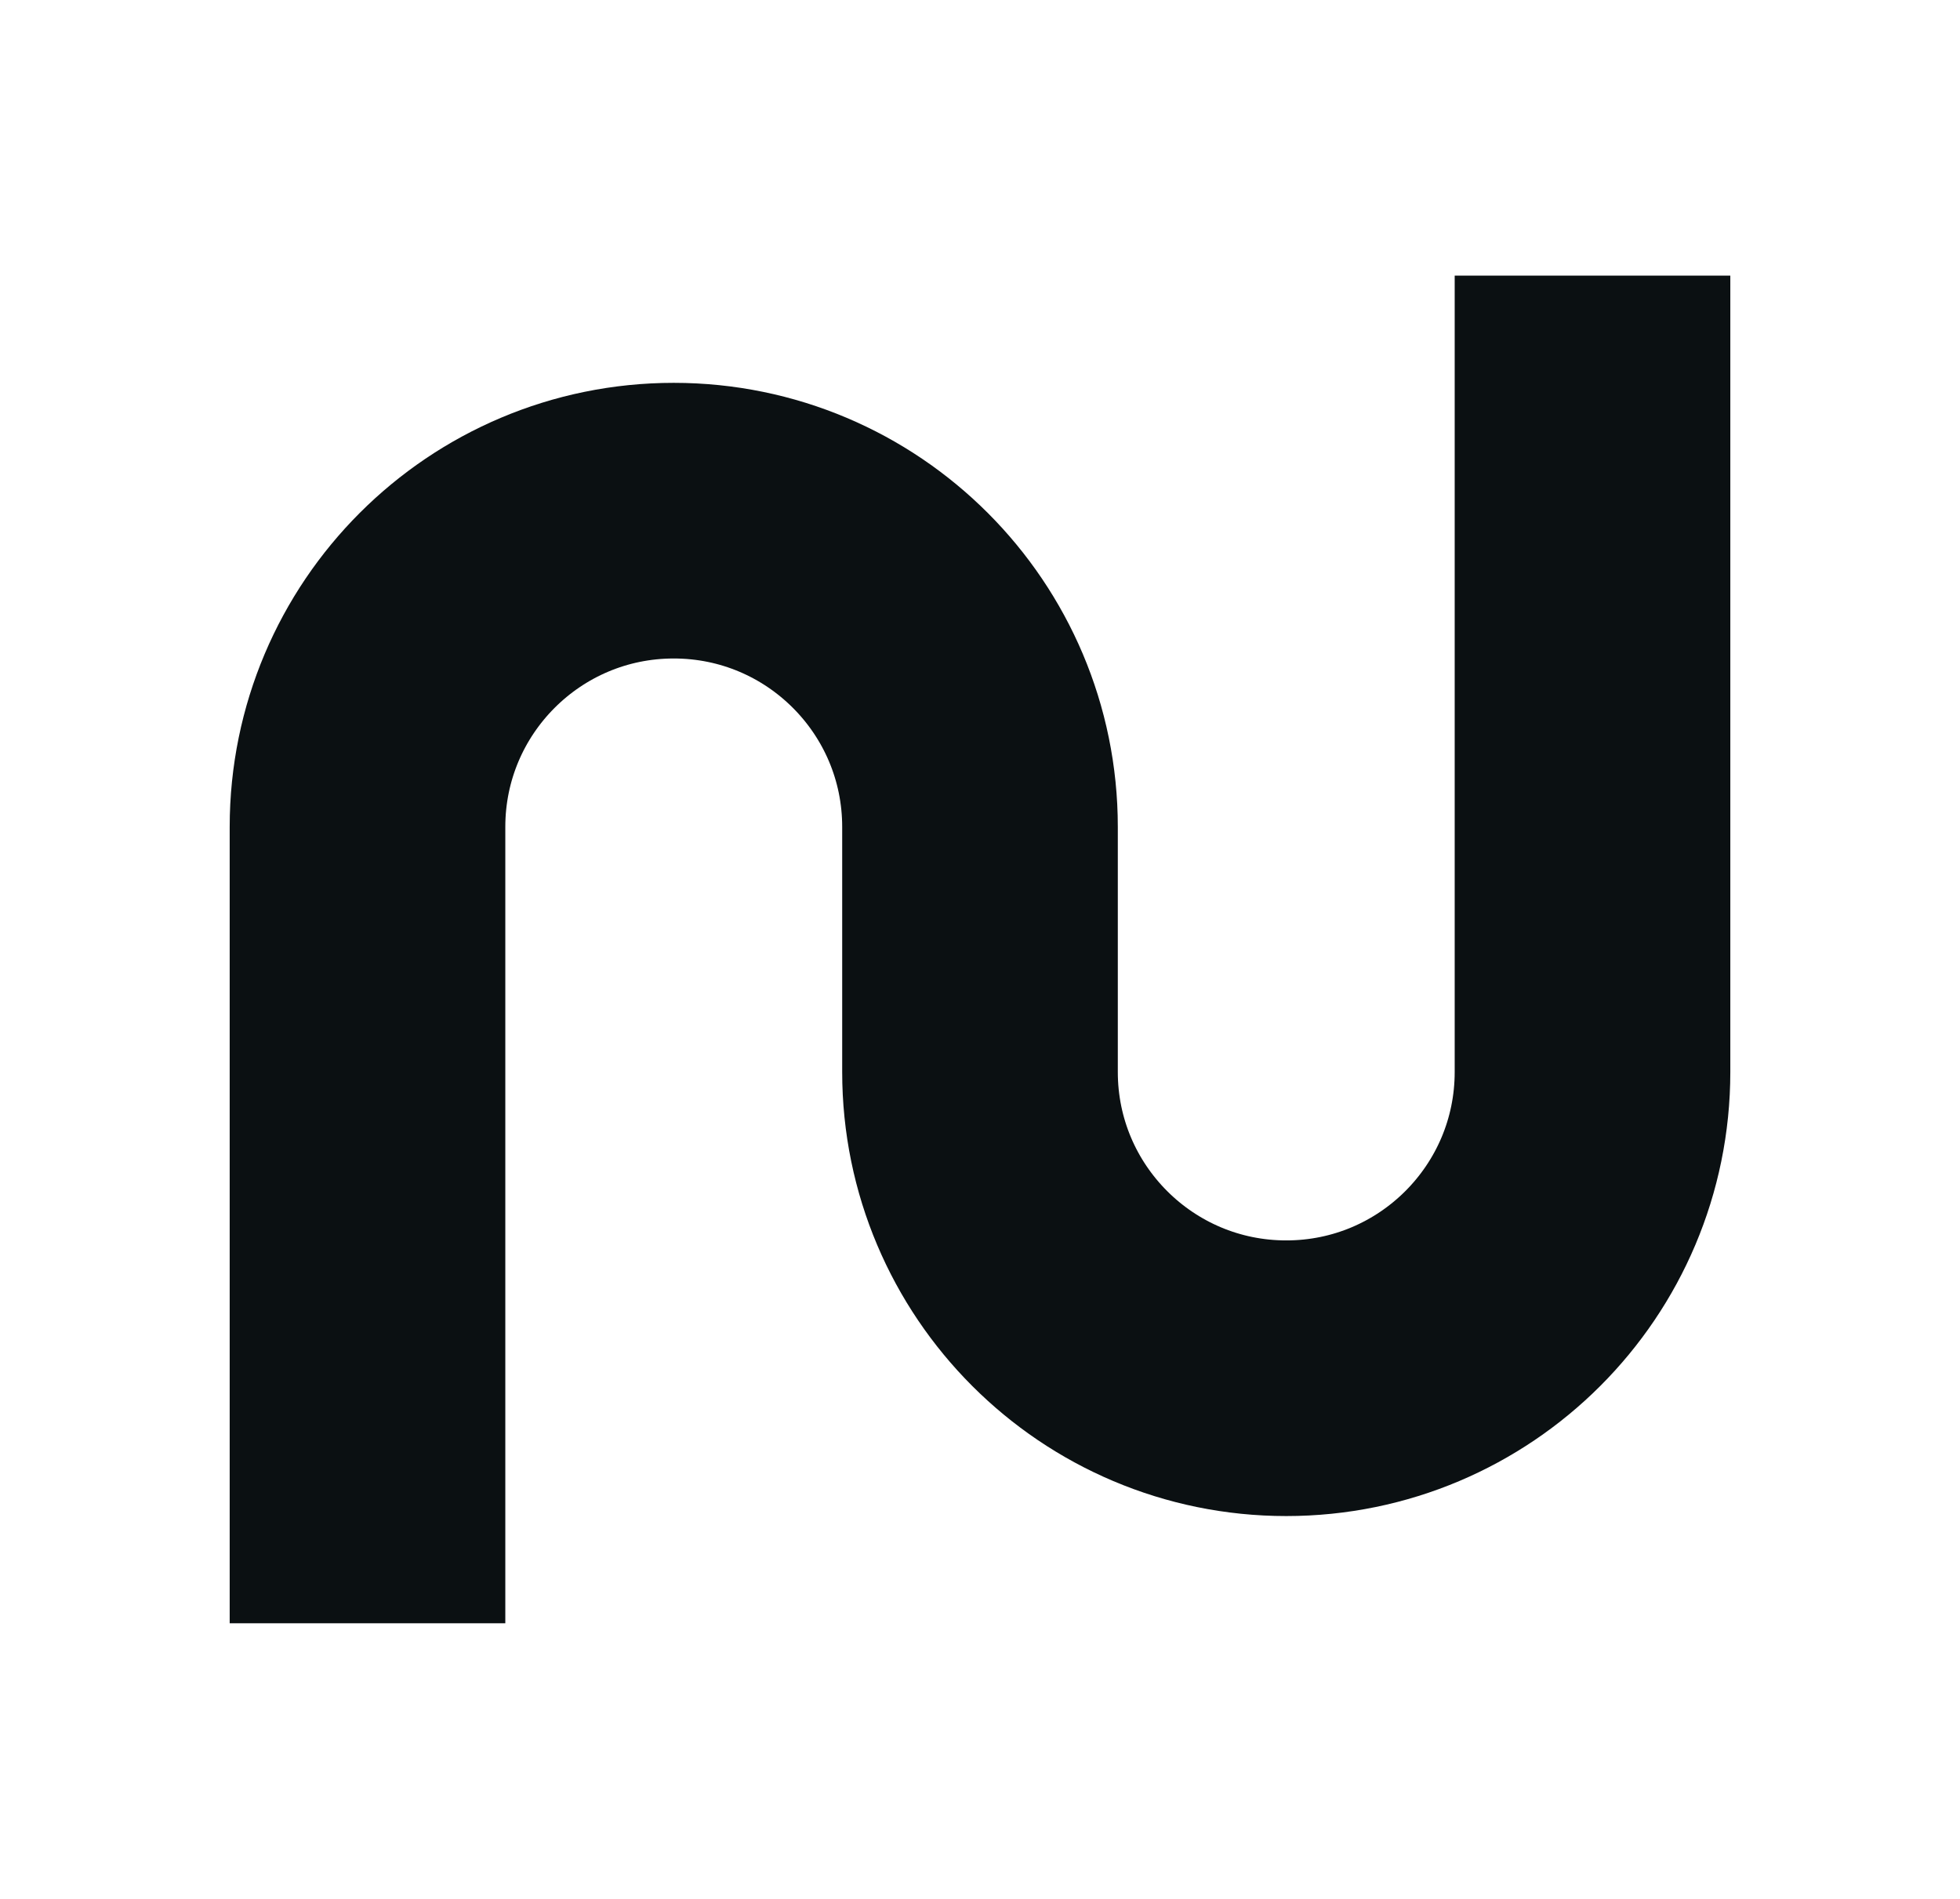
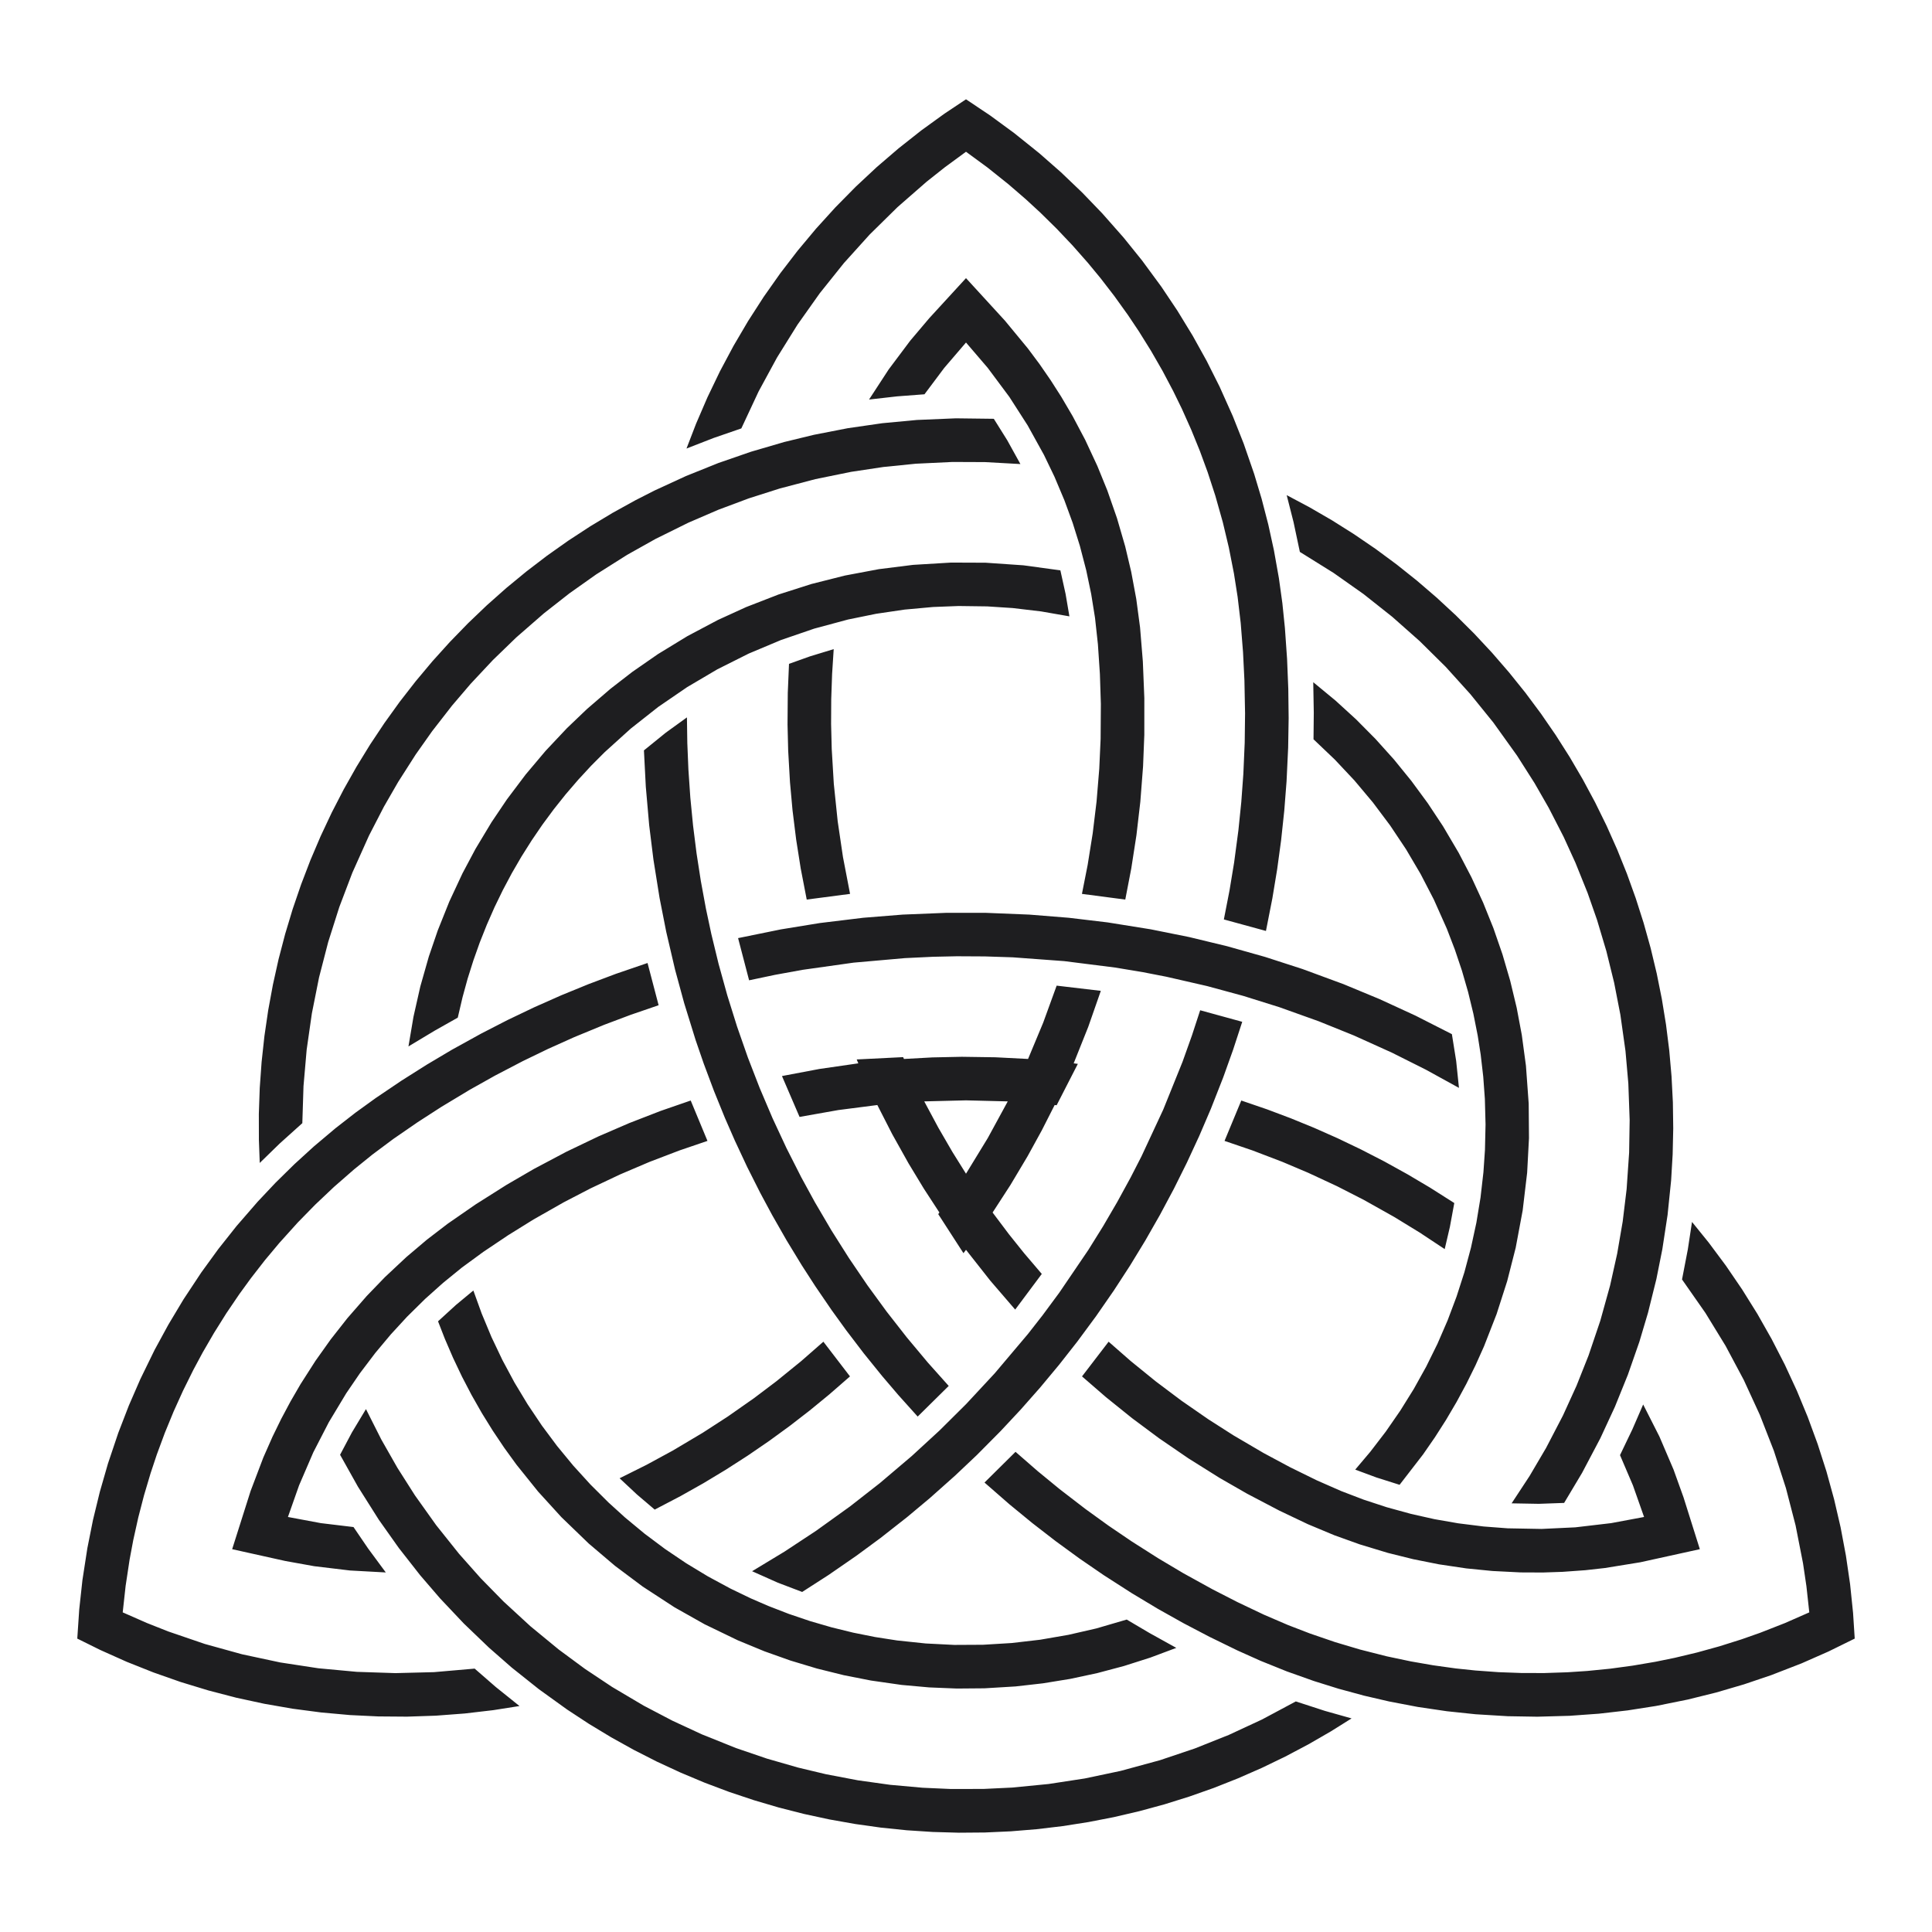
- <svg xmlns="http://www.w3.org/2000/svg" viewBox="0 0 128 124" width="128" height="124">
-   <path d="M24 106 V54 A20 20 0 0 1 64 54 V70 A20 20 0 0 0 104 70 V18" fill="none" stroke="#0B1012" stroke-width="18" />
+ <svg xmlns="http://www.w3.org/2000/svg" viewBox="0 0 1024 1024" width="1024" height="1024">
+   <path d="M664.73 251.18 L659.15 235.04 L653.41 220.57 L646.39 204.90 L639.54 191.25 L632.12 177.89 L624.00 164.60 L615.50 151.91 L605.33 138.08 L595.56 125.96 L584.20 113.08 L573.61 102.08 L562.35 91.32 L550.87 81.24 L537.48 70.49 L524.93 61.29 L512.00 52.63 L500.62 60.21 L488.25 69.17 L476.26 78.64 L464.67 88.59 L453.50 99.02 L442.78 109.90 L432.51 121.21 L422.72 132.93 L413.59 144.82 L404.79 157.31 L396.52 170.15 L388.78 183.32 L381.59 196.80 L374.97 210.57 L368.92 224.60 L363.86 237.73 L378.28 232.12 L392.92 227.07 L402.08 207.47 L411.85 189.49 L422.66 172.13 L434.49 155.43 L447.27 139.46 L460.98 124.27 L475.73 109.76 L491.14 96.30 L500.76 88.68 L512.00 80.43 L523.42 88.81 L534.44 97.61 L543.73 105.63 L551.42 112.72 L560.01 121.17 L568.46 130.08 L576.58 139.28 L583.24 147.35 L590.60 156.89 L597.76 166.86 L603.58 175.55 L610.07 185.97 L616.19 196.61 L621.82 207.27 L626.41 216.66 L631.42 227.87 L635.96 239.03 L640.08 250.26 L644.15 262.75 L648.12 276.82 L651.30 290.16 L654.02 303.99 L655.96 316.34 L657.59 330.12 L658.83 345.67 L659.57 360.56 L659.91 378.14 L659.72 393.62 L659.00 410.22 L657.91 425.08 L656.38 440.06 L654.11 457.15 L651.66 472.00 L648.67 487.32 L670.98 493.42 L674.38 476.13 L676.92 460.77 L679.02 445.32 L680.69 429.67 L681.90 414.13 L682.75 396.23 L683.01 380.64 L682.82 365.08 L682.18 349.29 L681.03 332.88 L679.68 319.69 L677.84 306.43 L675.21 291.68 L672.22 278.01 L668.70 264.42ZM568.53 220.58 L562.49 210.30 L556.89 201.55 L550.99 193.00 L544.78 184.67 L532.66 169.98 L512.00 147.42 L492.49 168.69 L482.43 180.58 L471.01 195.82 L460.61 211.77 L475.49 210.08 L489.99 208.98 L500.45 195.02 L512.00 181.54 L523.55 195.02 L534.98 210.37 L544.67 225.46 L553.34 241.14 L558.89 252.67 L564.15 265.16 L568.54 277.14 L572.35 289.32 L575.73 302.29 L578.35 314.82 L580.38 327.45 L581.91 341.43 L582.97 357.27 L583.48 373.12 L583.35 391.63 L582.63 407.48 L581.20 424.82 L579.16 441.67 L576.48 458.43 L573.45 473.78 L596.42 476.79 L599.60 460.29 L602.34 442.65 L604.40 424.92 L605.85 406.16 L606.51 389.49 L606.52 370.02 L605.73 350.57 L604.26 332.59 L602.25 317.49 L599.57 303.10 L596.38 289.62 L592.03 274.66 L586.90 259.94 L581.63 247.00 L575.18 233.15ZM566.49 486.44 L545.58 484.76 L522.46 483.82 L501.51 483.82 L478.39 484.76 L457.51 486.44 L434.54 489.23 L413.86 492.60 L391.20 497.22 L397.04 519.58 L410.86 516.67 L425.38 514.03 L452.43 510.22 L479.65 507.82 L494.54 507.11 L507.11 506.84 L522.01 506.92 L536.76 507.40 L564.01 509.41 L591.11 512.83 L605.81 515.28 L618.16 517.68 L639.80 522.64 L658.98 527.85 L678.09 533.83 L698.99 541.31 L717.56 548.81 L737.79 557.95 L755.70 566.93 L773.28 576.60 L771.80 562.33 L769.53 548.12 L750.24 538.31 L731.20 529.55 L712.03 521.60 L690.35 513.61 L670.59 507.21 L650.45 501.53 L630.28 496.66 L609.91 492.56 L587.10 488.90ZM440.83 396.92 L440.50 383.70 L440.57 370.48 L441.03 357.27 L441.88 344.05 L429.29 347.89 L418.19 351.86 L417.54 367.24 L417.41 383.93 L417.75 397.83 L418.70 414.48 L420.05 429.41 L421.97 444.91 L424.40 460.34 L427.58 476.79 L450.55 473.78 L446.79 454.25 L444.00 435.36 L441.93 415.40ZM542.75 664.15 L534.79 654.21 L526.10 642.66 L535.52 628.12 L544.64 612.83 L552.16 599.14 L558.99 585.69 L560.04 585.80 L571.28 563.87 L569.07 563.59 L576.81 544.21 L583.46 525.17 L560.05 522.41 L552.91 542.04 L544.89 561.27 L527.59 560.38 L509.80 560.12 L494.18 560.45 L479.11 561.27 L478.68 560.30 L454.06 561.53 L454.93 563.59 L434.28 566.58 L414.46 570.33 L423.78 591.99 L444.35 588.35 L465.01 585.69 L472.89 601.12 L481.57 616.65 L489.66 630.01 L497.90 642.66 L497.28 643.51 L510.65 664.21 L512.00 662.43 L524.91 678.82 L538.07 694.11 L552.17 675.21ZM497.32 597.66 L489.87 583.76 L512.00 583.21 L534.13 583.76 L523.54 603.20 L512.00 622.09 L504.77 610.51ZM449.47 328.36 L464.37 325.32 L479.41 323.10 L494.55 321.72 L508.06 321.20 L523.26 321.40 L536.75 322.28 L551.85 324.07 L566.81 326.68 L564.79 314.84 L562.02 302.30 L542.47 299.63 L522.38 298.25 L504.07 298.18 L483.96 299.39 L465.79 301.67 L447.80 305.06 L430.05 309.54 L412.60 315.11 L395.53 321.74 L380.54 328.58 L364.36 337.15 L348.73 346.69 L335.19 356.08 L323.60 365.05 L311.11 375.80 L300.52 385.92 L289.22 397.92 L278.60 410.52 L268.69 423.68 L260.50 435.83 L252.01 449.96 L245.13 462.89 L238.16 477.82 L232.03 493.12 L227.29 506.98 L222.78 522.83 L219.15 538.91 L216.49 554.63 L230.38 546.28 L242.63 539.37 L245.16 528.54 L247.84 518.76 L250.89 509.09 L254.28 499.54 L258.03 490.12 L262.11 480.84 L266.54 471.72 L271.30 462.77 L276.39 454.00 L281.80 445.43 L287.51 437.06 L293.54 428.90 L299.85 420.98 L306.46 413.29 L313.34 405.84 L320.50 398.66 L334.28 386.20 L348.87 374.69 L364.20 364.19 L380.21 354.75 L396.82 346.42 L413.95 339.22 L431.53 333.19ZM377.04 495.13 L374.16 481.62 L371.46 466.96 L369.20 452.38 L367.34 437.60 L365.89 422.76 L364.87 407.89 L364.29 393.84 L364.09 380.23 L352.90 388.32 L341.30 397.72 L342.29 416.95 L344.08 437.41 L346.34 455.64 L349.58 475.92 L353.13 493.94 L357.80 513.94 L362.62 531.66 L368.70 551.28 L372.99 563.73 L378.44 578.28 L384.22 592.51 L389.51 604.60 L396.02 618.51 L403.01 632.38 L409.26 644.01 L416.87 657.34 L424.95 670.61 L432.10 681.68 L440.76 694.36 L448.49 705.06 L457.91 717.41 L467.57 729.35 L476.14 739.40 L486.39 750.81 L502.84 734.57 L491.77 722.18 L480.62 708.84 L469.91 695.14 L459.75 681.22 L449.98 666.84 L440.68 652.14 L431.88 637.15 L424.66 623.93 L416.80 608.42 L409.46 592.66 L402.65 576.66 L396.42 560.59 L390.68 544.17 L385.49 527.58 L380.85 510.82ZM346.89 260.00 L336.65 265.22 L324.57 271.90 L312.75 279.02 L301.20 286.57 L289.93 294.54 L278.97 302.92 L268.32 311.69 L258.00 320.85 L248.02 330.39 L238.41 340.29 L229.16 350.53 L220.30 361.11 L211.83 372.00 L203.77 383.21 L196.12 394.70 L188.91 406.46 L182.13 418.48 L175.80 430.74 L169.93 443.23 L164.52 455.92 L159.58 468.81 L155.11 481.87 L151.13 495.08 L147.64 508.43 L144.65 521.90 L142.15 535.47 L140.15 549.13 L138.66 562.85 L137.67 576.61 L137.19 590.40 L137.22 604.20 L137.67 616.39 L148.22 606.11 L160.24 595.30 L160.86 575.68 L162.54 556.33 L165.30 537.11 L169.10 518.06 L173.96 499.26 L179.84 480.75 L186.74 462.59 L195.57 442.90 L203.49 427.55 L211.03 414.46 L220.32 399.91 L229.03 387.57 L239.63 373.94 L249.44 362.45 L261.24 349.85 L273.65 337.84 L288.29 325.08 L301.88 314.43 L315.97 304.46 L332.39 294.08 L347.45 285.64 L364.86 277.03 L380.72 270.19 L396.89 264.14 L413.34 258.90 L432.12 253.96 L451.15 250.08 L468.23 247.51 L485.41 245.78 L504.81 244.85 L522.07 244.92 L540.84 245.96 L533.85 233.33 L526.74 221.97 L506.63 221.72 L485.95 222.59 L467.64 224.31 L449.43 226.94 L431.37 230.46 L415.72 234.26 L398.06 239.42 L380.67 245.44 L363.61 252.30ZM159.29 733.64 L153.93 742.89 L149.04 752.06 L144.48 761.39 L139.58 772.48 L132.82 790.28 L123.05 821.10 L151.23 827.36 L166.56 830.12 L185.47 832.39 L204.48 833.43 L195.11 820.74 L187.37 809.37 L170.05 807.29 L152.61 804.03 L158.51 787.29 L166.08 769.72 L174.30 753.78 L183.54 738.43 L190.76 727.86 L198.94 717.06 L207.13 707.27 L215.77 697.88 L225.31 688.47 L234.85 679.94 L244.78 671.86 L256.12 663.55 L269.30 654.71 L282.78 646.34 L298.87 637.20 L312.96 629.89 L328.69 622.46 L344.30 615.81 L360.16 609.75 L374.97 604.70 L366.09 583.30 L350.20 588.79 L333.56 595.24 L317.17 602.32 L300.20 610.45 L283.00 619.56 L268.57 627.94 L252.12 638.34 L237.32 648.58 L226.26 657.06 L215.38 666.27 L204.01 676.92 L194.39 686.89 L184.15 698.63 L175.30 709.89 L167.22 721.25ZM136.55 636.95 L125.36 649.85 L115.69 662.05 L106.71 674.41 L97.24 688.73 L89.24 702.09 L81.93 715.51 L74.40 730.93 L68.30 744.94 L62.69 759.46 L57.22 775.73 L52.91 790.70 L49.30 805.54 L46.31 820.52 L43.69 837.49 L42.00 852.97 L40.96 868.49 L53.21 874.55 L67.16 880.79 L81.36 886.44 L95.77 891.50 L110.38 895.95 L125.17 899.81 L140.10 903.04 L155.15 905.66 L170.30 907.65 L185.51 909.02 L200.48 909.74 L215.76 909.86 L231.03 909.34 L246.26 908.19 L261.43 906.42 L275.34 904.23 L262.72 894.10 L251.58 884.40 L230.02 886.27 L209.57 886.79 L189.12 886.11 L168.75 884.22 L148.52 881.13 L128.29 876.80 L108.58 871.34 L89.22 864.72 L77.80 860.20 L65.04 854.59 L66.59 840.51 L68.70 826.57 L70.63 816.29 L73.29 804.31 L76.31 792.64 L79.81 780.87 L83.11 770.95 L87.37 759.44 L92.04 748.08 L97.01 737.10 L102.46 726.10 L107.40 716.89 L113.45 706.46 L119.97 696.06 L126.86 685.90 L133.01 677.45 L140.41 667.93 L148.08 658.76 L157.87 647.90 L167.06 638.51 L177.02 629.09 L187.64 619.82 L197.36 611.96 L208.48 603.66 L221.33 594.81 L233.85 586.72 L248.91 577.64 L262.41 570.07 L277.14 562.39 L290.56 555.90 L304.30 549.73 L320.23 543.16 L334.32 537.86 L349.08 532.79 L343.21 510.41 L326.53 516.12 L311.97 521.60 L297.54 527.50 L283.15 533.88 L269.11 540.59 L255.24 547.71 L239.55 556.37 L226.15 564.33 L212.78 572.78 L199.15 581.98 L188.41 589.74 L177.84 597.97 L166.38 607.62 L156.04 617.05 L146.03 626.89ZM885.73 625.64 L886.54 611.87 L886.85 598.07 L886.66 584.27 L885.95 570.49 L884.74 556.74 L883.02 543.05 L880.80 529.43 L878.08 515.90 L874.87 502.48 L871.16 489.19 L866.96 476.04 L862.29 463.06 L857.14 450.26 L851.52 437.65 L845.44 425.26 L838.91 413.11 L831.94 401.20 L824.53 389.55 L816.70 378.19 L808.46 367.12 L799.81 356.37 L790.78 345.94 L781.37 335.85 L771.59 326.11 L761.46 316.74 L750.99 307.74 L740.20 299.14 L729.10 290.94 L717.70 283.16 L706.03 275.80 L694.09 268.88 L681.97 262.43 L685.60 276.71 L688.95 292.52 L706.83 303.66 L722.70 314.86 L737.92 326.92 L752.46 339.80 L766.27 353.46 L779.29 367.87 L791.51 382.97 L804.08 400.51 L813.35 415.08 L820.86 428.18 L828.75 443.54 L835.02 457.28 L841.47 473.30 L846.46 487.56 L851.40 504.10 L855.53 520.87 L858.83 537.82 L861.54 557.05 L863.05 574.25 L863.75 593.66 L863.47 610.92 L862.14 630.30 L860.06 647.44 L857.14 664.46 L853.39 681.31 L848.19 700.02 L841.97 718.42 L835.59 734.47 L828.43 750.18 L819.47 767.41 L810.72 782.29 L801.19 796.80 L815.62 797.06 L829.02 796.58 L838.54 780.64 L848.20 762.33 L855.93 745.64 L862.83 728.58 L868.89 711.21 L873.48 695.78 L877.92 677.92 L881.07 662.13 L883.85 643.94ZM808.78 564.85 L806.58 548.52 L803.87 534.12 L800.45 519.88 L796.34 505.82 L791.55 491.97 L786.08 478.38 L779.95 465.08 L773.18 452.09 L764.81 437.89 L756.72 425.68 L748.04 413.88 L738.80 402.51 L729.00 391.62 L718.69 381.22 L707.87 371.34 L696.05 361.58 L696.33 377.78 L696.19 391.84 L707.51 402.62 L717.92 413.71 L727.69 425.35 L736.81 437.52 L745.25 450.17 L752.97 463.27 L759.96 476.77 L766.84 492.20 L771.08 503.24 L774.85 514.45 L778.13 525.81 L780.92 537.30 L783.22 548.90 L784.79 558.92 L786.15 570.67 L787.01 582.46 L787.37 595.97 L787.06 609.49 L786.25 621.28 L784.71 634.71 L782.51 648.05 L779.65 661.26 L776.16 674.31 L772.02 687.18 L767.26 699.83 L761.89 712.23 L755.91 724.35 L749.34 736.17 L742.20 747.64 L734.51 758.76 L726.28 769.48 L718.30 778.93 L729.56 783.10 L741.81 786.98 L754.25 770.88 L760.50 761.85 L766.42 752.59 L771.99 743.12 L777.21 733.45 L782.07 723.59 L786.56 713.57 L793.22 696.51 L798.82 679.08 L803.35 661.33 L807.05 641.54 L809.42 621.54 L810.39 603.25 L810.24 584.94ZM757.80 629.38 L745.84 622.30 L733.67 615.57 L721.31 609.21 L708.86 603.25 L696.57 597.80 L684.18 592.73 L671.65 588.01 L657.91 583.30 L649.03 604.70 L663.84 609.75 L679.70 615.81 L693.37 621.60 L708.67 628.72 L722.80 635.94 L738.94 645.00 L752.47 653.28 L765.72 662.05 L768.47 650.28 L770.80 637.63ZM736.30 901.82 L751.49 904.72 L766.89 906.99 L782.09 908.59 L799.22 909.63 L814.79 909.89 L831.95 909.41 L847.48 908.29 L862.66 906.55 L877.75 904.19 L894.58 900.79 L909.69 897.04 L924.35 892.74 L938.82 887.84 L954.83 881.63 L969.08 875.35 L983.04 868.49 L982.16 854.85 L980.59 839.65 L978.38 824.54 L975.56 809.52 L972.11 794.64 L968.06 779.91 L963.39 765.36 L958.13 751.02 L952.40 737.17 L945.99 723.31 L939.00 709.72 L931.47 696.43 L923.38 683.46 L914.77 670.84 L905.65 658.59 L896.80 647.65 L894.59 662.16 L891.51 678.14 L903.90 695.87 L914.59 713.32 L924.22 731.38 L932.77 749.96 L940.21 769.02 L946.57 788.70 L951.70 808.51 L955.64 828.59 L957.44 840.73 L958.96 854.59 L945.99 860.29 L932.86 865.43 L923.00 868.90 L911.29 872.59 L899.46 875.86 L887.74 878.66 L877.49 880.76 L865.39 882.82 L853.45 884.44 L841.23 885.65 L830.80 886.34 L818.53 886.75 L806.48 886.73 L794.21 886.28 L781.96 885.39 L771.56 884.30 L759.63 882.64 L747.85 880.59 L734.99 877.88 L720.82 874.28 L707.68 870.37 L694.34 865.80 L682.68 861.31 L669.93 855.83 L655.84 849.13 L642.58 842.33 L627.18 833.83 L613.88 825.92 L599.86 817.00 L587.53 808.63 L575.32 799.81 L561.66 789.30 L550.02 779.75 L538.25 769.50 L521.81 785.78 L535.09 797.37 L547.12 807.24 L559.45 816.78 L572.17 826.06 L585.02 834.88 L600.10 844.56 L613.62 852.67 L627.22 860.30 L641.04 867.54 L655.82 874.75 L668.18 880.29 L682.08 885.89 L696.40 890.98 L709.42 895.05 L722.97 898.73ZM805.90 833.41 L817.79 833.46 L828.17 833.11 L840.26 832.24 L850.58 831.09 L869.38 828.04 L900.95 821.10 L892.28 793.56 L887.01 778.90 L879.52 761.39 L870.91 744.41 L865.23 757.50 L858.64 771.25 L865.49 787.29 L871.39 804.03 L853.95 807.29 L834.94 809.52 L817.03 810.37 L799.11 810.04 L786.35 809.07 L772.91 807.39 L760.34 805.20 L747.89 802.41 L734.96 798.85 L722.80 794.86 L710.85 790.29 L697.97 784.63 L683.73 777.64 L669.74 770.14 L653.78 760.78 L640.41 752.23 L626.11 742.33 L612.54 732.13 L599.36 721.43 L587.59 711.13 L573.49 729.52 L586.19 740.53 L600.10 751.72 L614.42 762.37 L629.95 773.00 L646.44 783.34 L660.91 791.65 L678.14 800.69 L693.19 807.85 L707.24 813.72 L720.70 818.55 L735.61 823.07 L749.05 826.41 L762.63 829.12 L777.19 831.29 L791.01 832.66ZM530.34 758.51 L540.98 747.12 L551.28 735.45 L561.35 723.35 L570.98 711.09 L580.93 697.61 L590.45 683.86 L598.94 670.79 L607.04 657.50 L614.84 643.83 L622.17 630.10 L629.10 616.17 L635.65 602.02 L641.78 587.72 L648.33 571.04 L653.58 556.36 L658.41 541.58 L636.12 535.46 L631.73 548.88 L626.77 562.77 L616.54 588.11 L605.01 612.88 L599.27 624.07 L592.12 637.15 L584.69 649.89 L576.81 662.54 L561.45 685.14 L552.59 697.12 L544.84 707.03 L527.21 727.90 L512.10 744.16 L498.00 758.16 L483.26 771.72 L466.33 786.09 L450.55 798.42 L432.52 811.37 L415.80 822.39 L398.63 832.78 L412.22 838.84 L425.17 843.77 L439.18 834.75 L453.95 824.55 L466.65 815.20 L480.76 804.12 L492.86 794.00 L506.26 782.07 L517.72 771.23ZM391.04 869.39 L405.15 875.22 L418.96 880.13 L432.98 884.35 L447.20 887.88 L461.58 890.71 L477.89 893.05 L492.48 894.36 L507.12 894.96 L521.77 894.84 L538.22 893.85 L552.77 892.20 L567.23 889.85 L581.56 886.78 L595.71 883.02 L609.67 878.57 L623.46 873.41 L609.29 865.55 L597.18 858.40 L581.09 863.10 L566.27 866.50 L551.29 869.09 L536.19 870.84 L521.01 871.76 L505.81 871.84 L490.62 871.07 L475.50 869.48 L463.81 867.66 L452.22 865.34 L440.73 862.52 L429.37 859.22 L418.17 855.43 L407.14 851.16 L397.84 847.13 L387.19 841.99 L375.29 835.57 L363.73 828.58 L352.52 821.02 L341.70 812.93 L331.29 804.31 L322.53 796.36 L312.95 786.82 L303.86 776.83 L295.26 766.40 L287.19 755.56 L279.66 744.33 L272.68 732.76 L266.29 720.85 L260.48 708.64 L255.29 696.17 L250.89 684.00 L241.65 691.66 L232.17 700.33 L235.79 709.62 L240.14 719.71 L244.86 729.64 L249.94 739.38 L255.37 748.93 L261.16 758.27 L267.28 767.39 L273.73 776.29 L285.20 790.56 L297.53 804.10 L312.02 818.09 L325.98 829.94 L340.64 840.91 L357.51 851.91 L373.46 860.90ZM300.56 906.07 L312.10 913.65 L323.91 920.79 L335.97 927.49 L348.27 933.75 L360.79 939.54 L373.52 944.88 L386.44 949.74 L399.52 954.12 L412.76 958.02 L426.13 961.43 L439.62 964.34 L453.21 966.75 L466.87 968.67 L480.60 970.08 L494.37 970.98 L508.17 971.37 L521.97 971.26 L535.75 970.64 L549.51 969.51 L563.21 967.88 L576.84 965.74 L590.39 963.11 L603.83 959.97 L617.14 956.35 L630.31 952.23 L643.33 947.64 L656.16 942.56 L668.80 937.02 L681.22 931.02 L693.42 924.57 L705.37 917.67 L716.36 910.79 L702.18 906.79 L686.81 901.79 L668.87 911.38 L651.25 919.56 L633.21 926.75 L614.80 932.94 L593.98 938.61 L574.97 942.62 L555.77 945.56 L536.44 947.45 L521.35 948.17 L504.09 948.21 L488.99 947.54 L471.80 945.99 L454.70 943.60 L437.74 940.37 L423.04 936.86 L406.45 932.09 L390.11 926.51 L372.09 919.28 L356.42 912.02 L341.13 904.01 L324.42 894.11 L310.04 884.54 L296.15 874.29 L281.15 861.95 L266.85 848.80 L254.77 836.47 L243.31 823.56 L231.19 808.38 L219.92 792.56 L210.65 777.99 L202.11 762.99 L193.97 746.85 L186.53 759.21 L180.25 771.06 L189.69 787.93 L200.74 805.43 L211.37 820.45 L222.72 834.94 L233.22 847.14 L245.85 860.51 L259.13 873.25 L271.24 883.86 L285.63 895.32ZM360.65 792.99 L372.77 786.17 L384.68 778.99 L396.37 771.47 L407.76 763.66 L418.62 755.74 L429.21 747.55 L439.56 739.06 L450.51 729.52 L436.41 711.13 L424.64 721.43 L411.46 732.13 L399.61 741.08 L385.79 750.76 L372.47 759.39 L356.56 768.85 L342.62 776.42 L328.40 783.51 L337.62 792.13 L347.01 800.12Z" fill="#1E1E20" fill-rule="evenodd" />
</svg>
